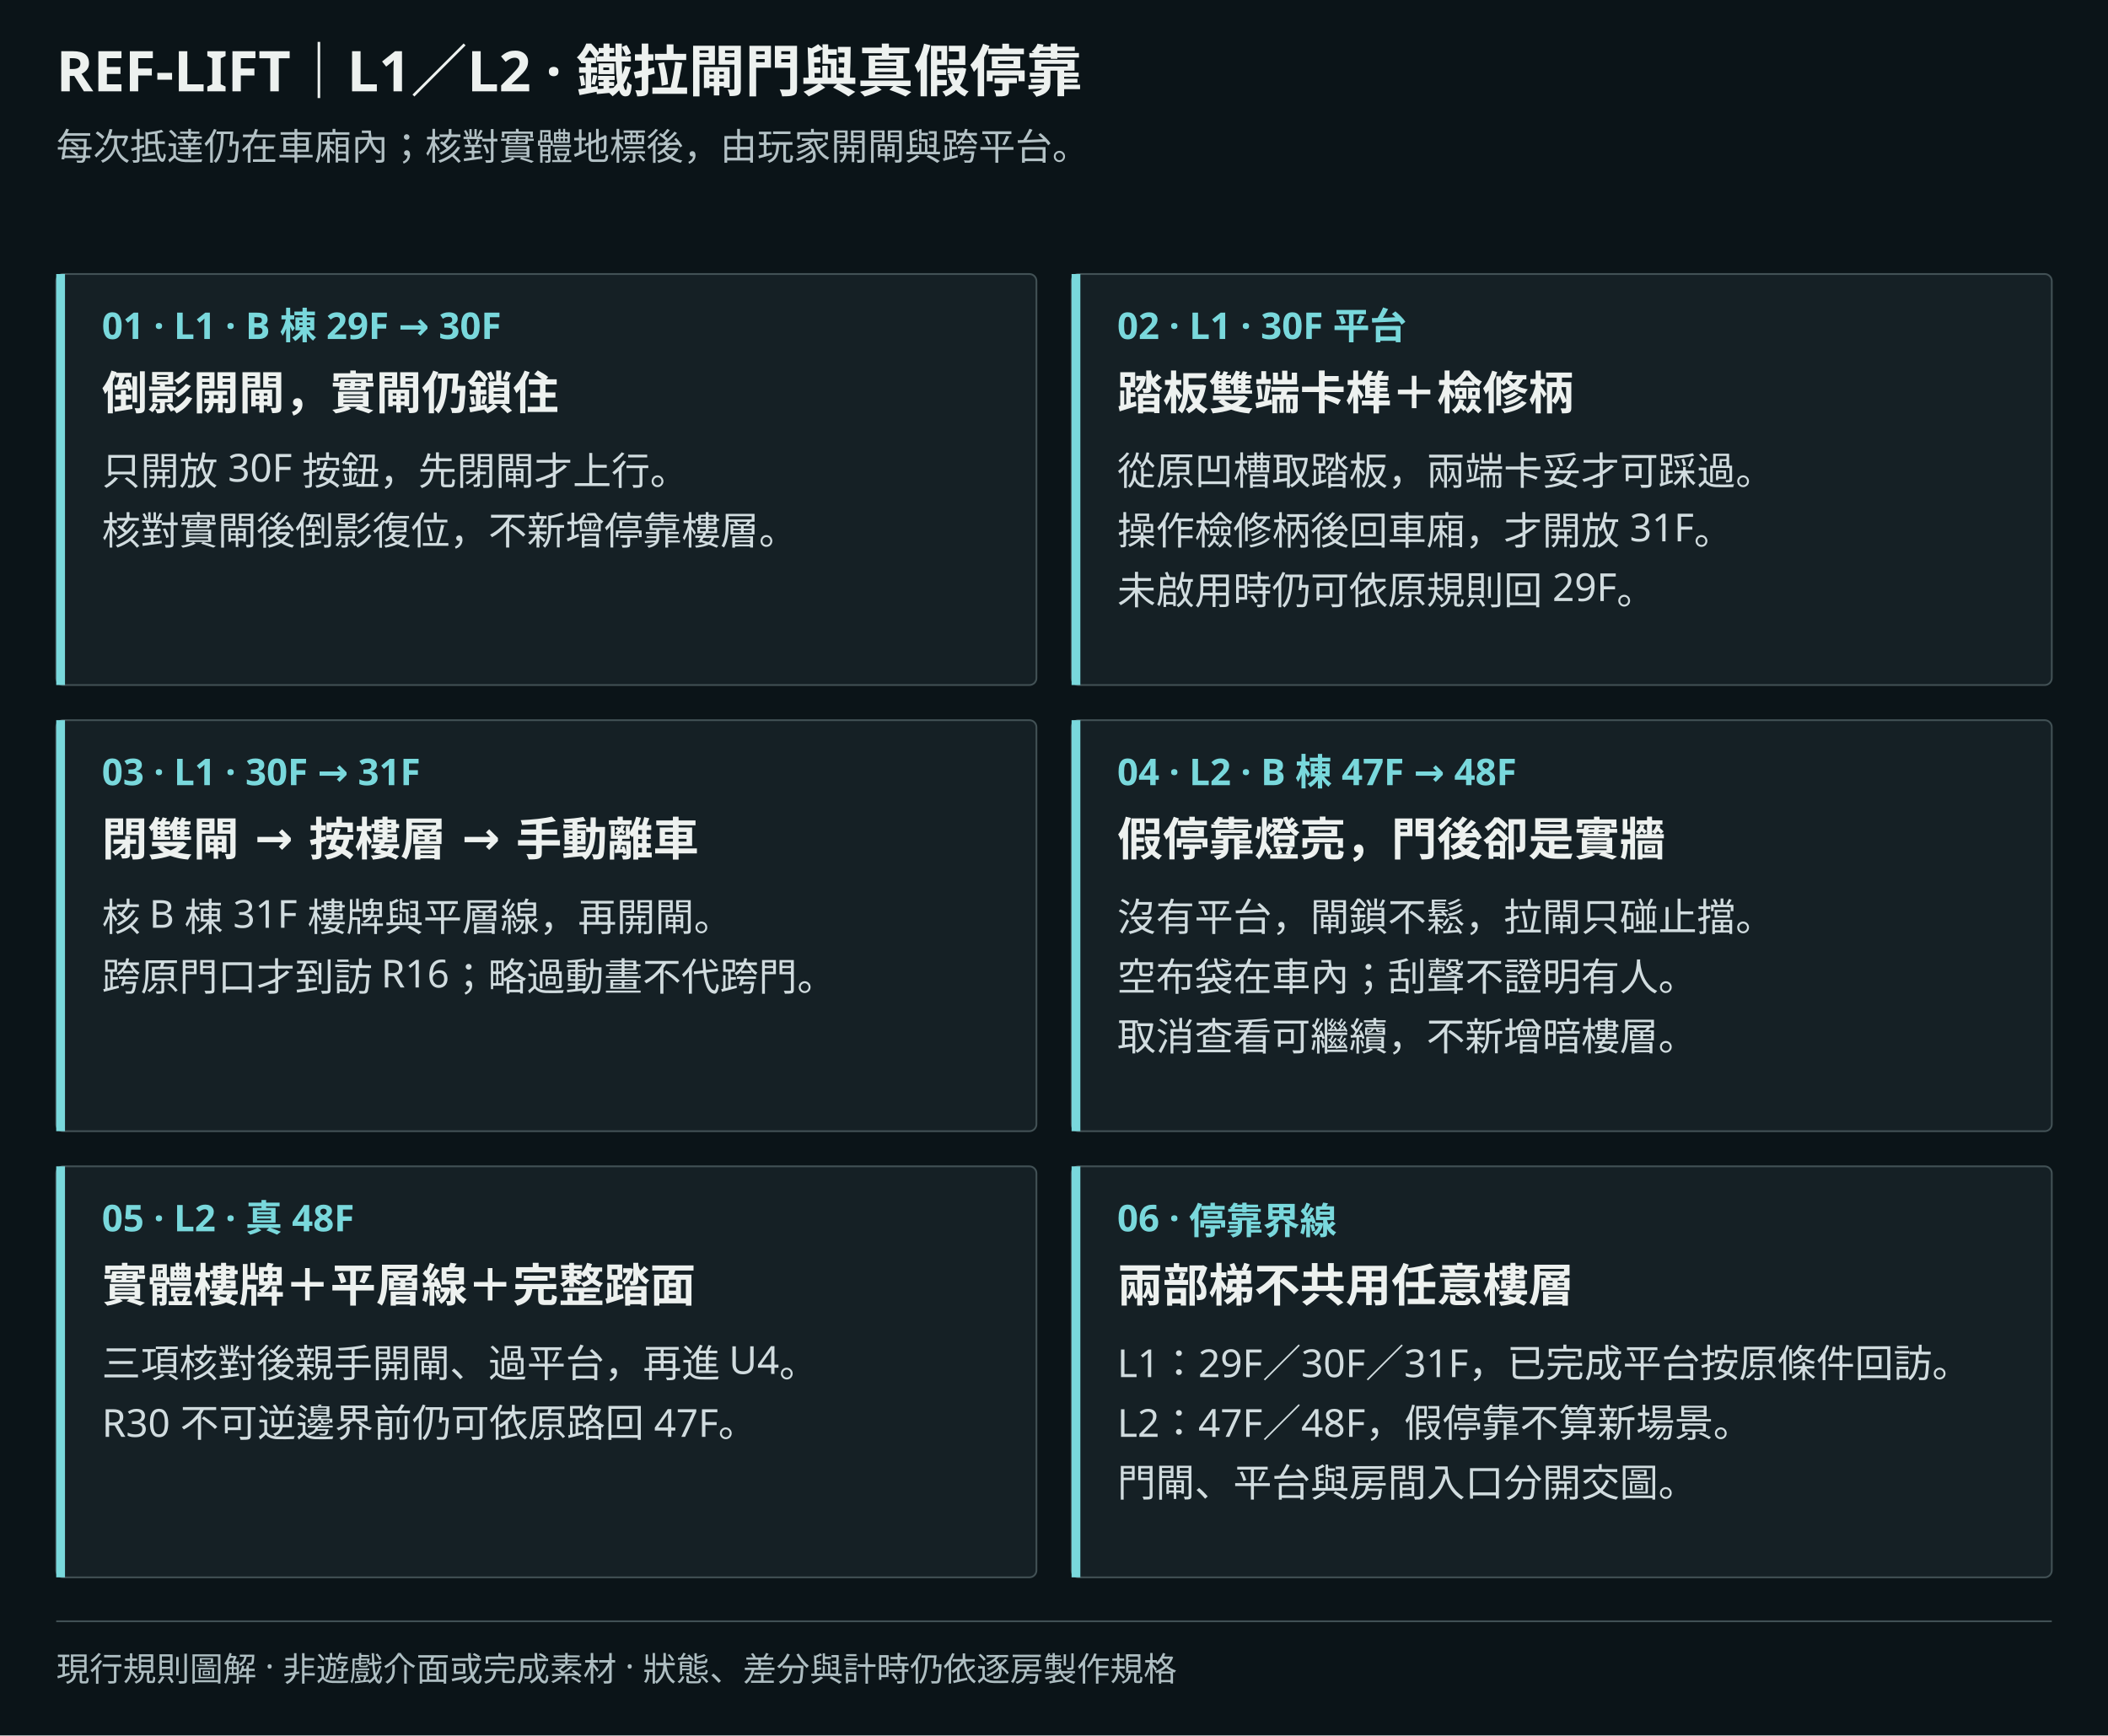
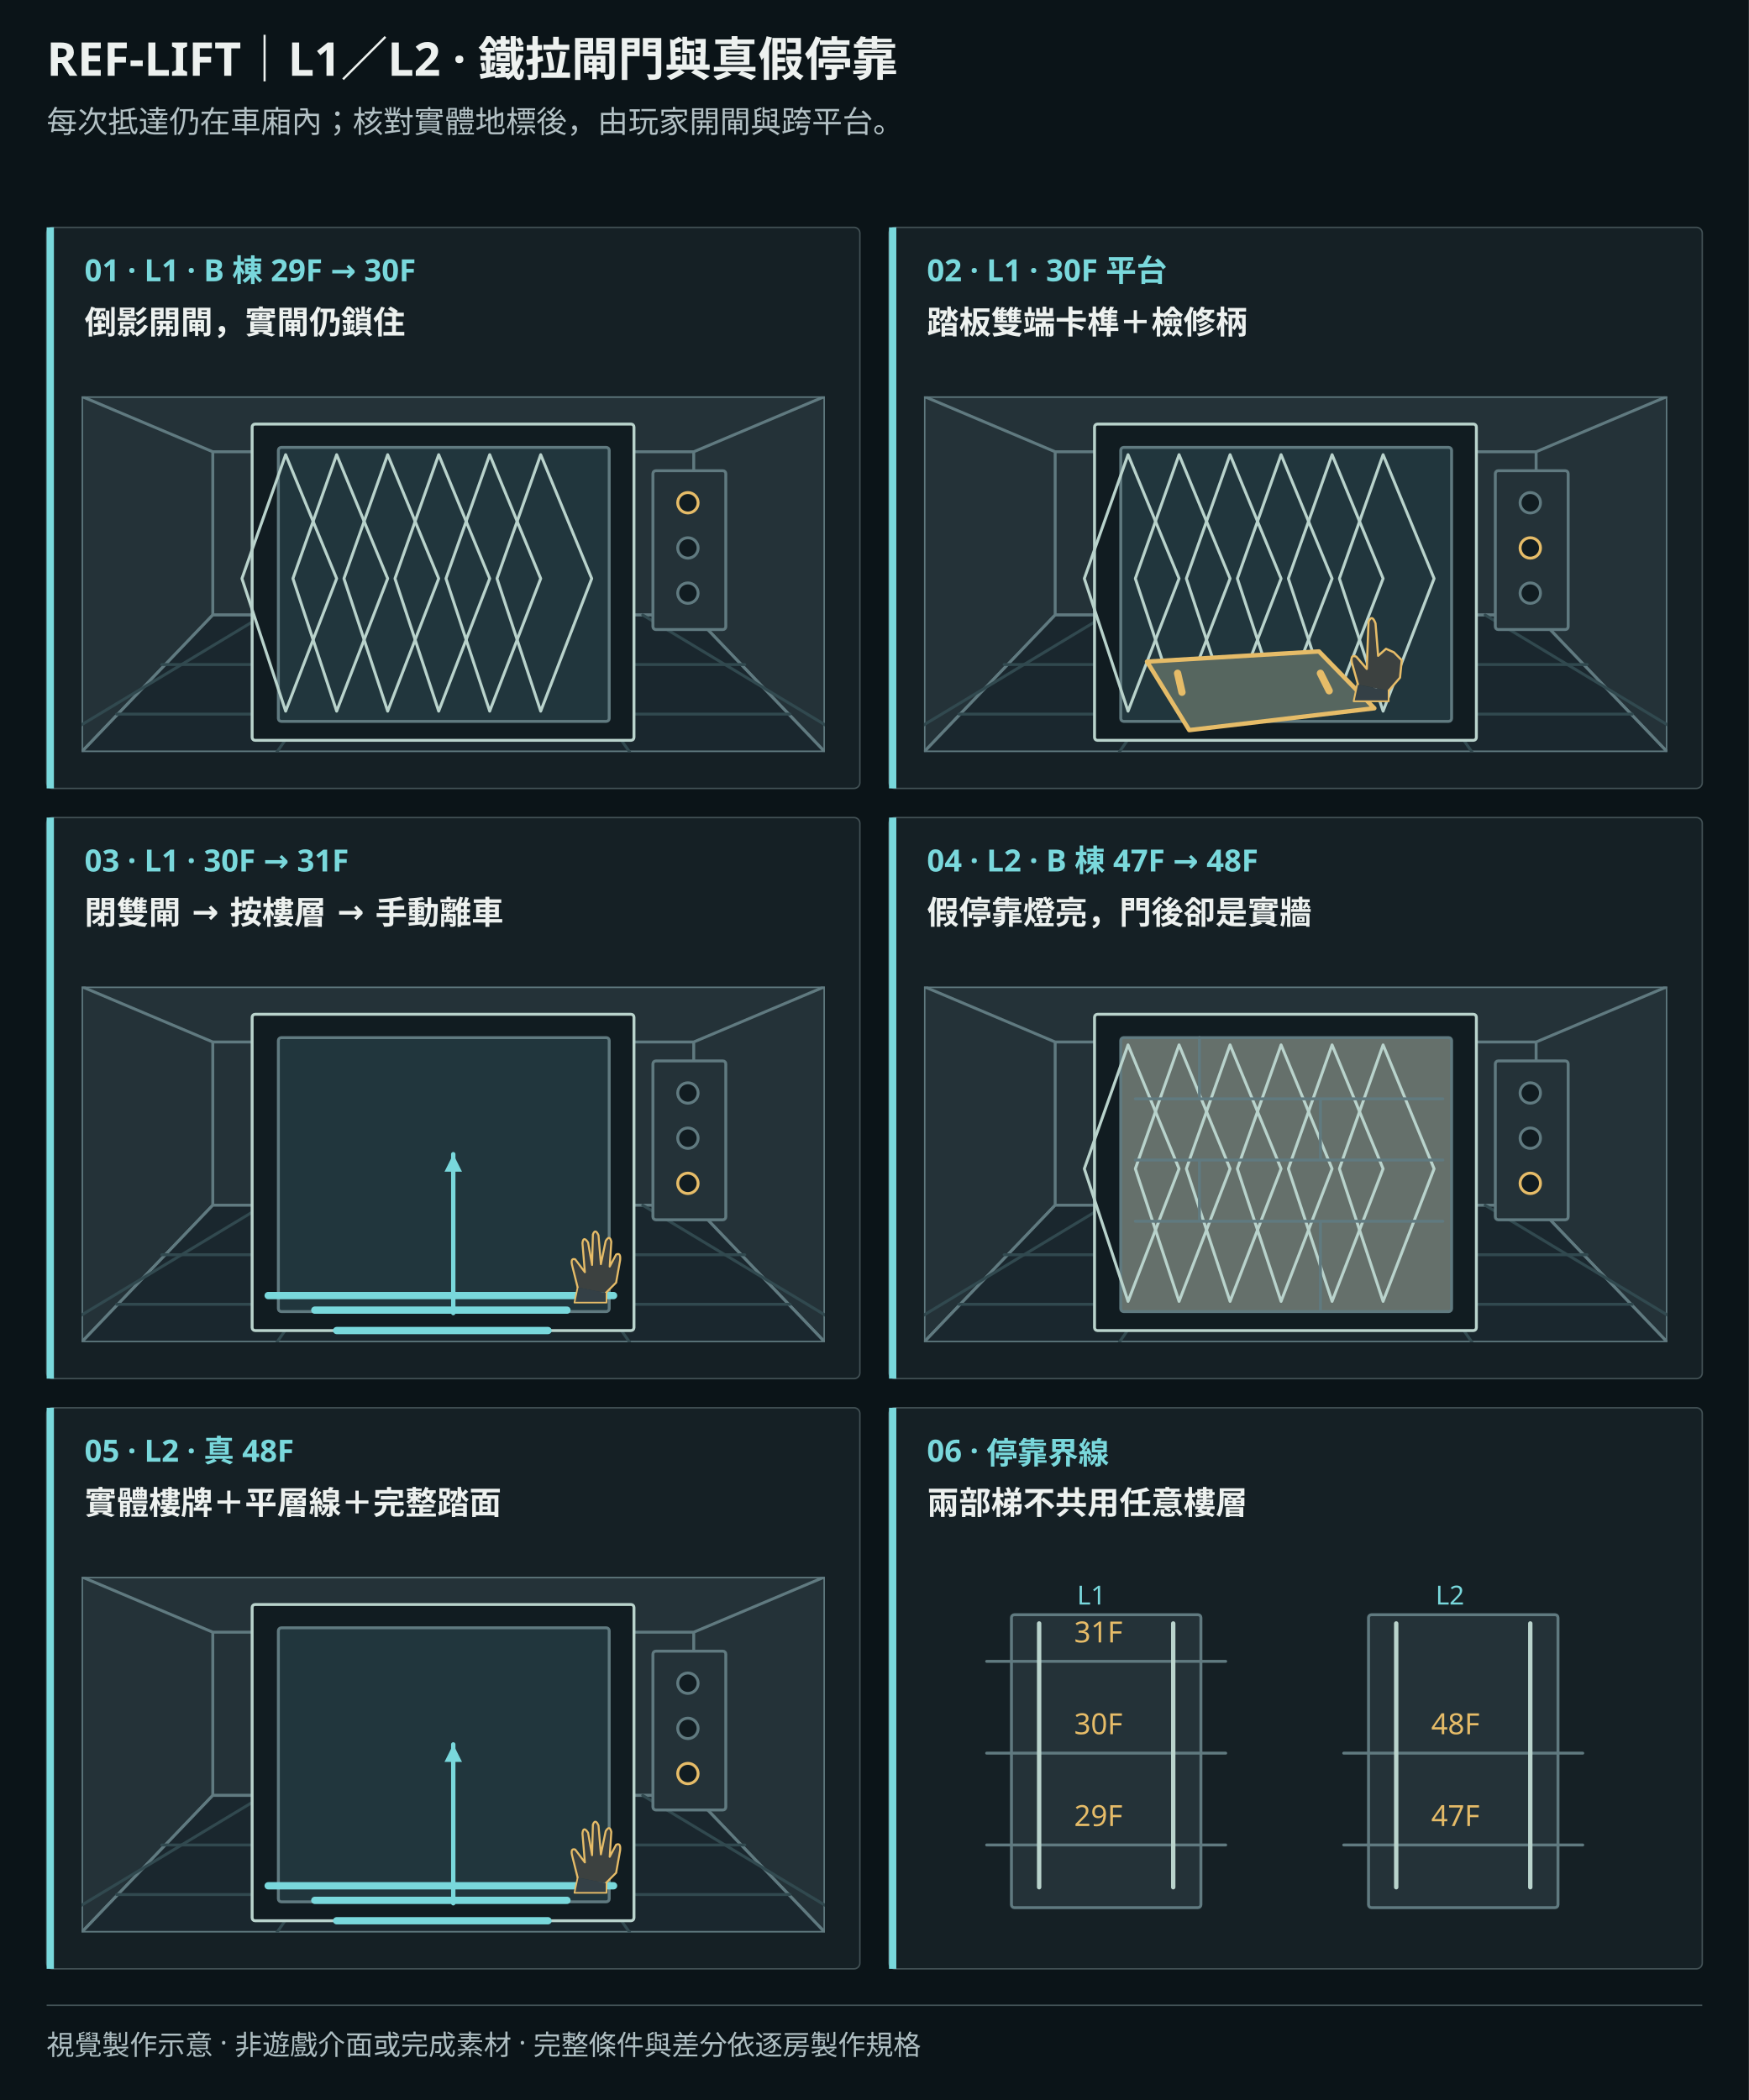
- <svg xmlns="http://www.w3.org/2000/svg" width="1200" height="988" viewBox="0 0 1200 988" role="img" aria-labelledby="title desc">
-   <style>text{font-family:"Microsoft JhengHei","Noto Sans TC",sans-serif;letter-spacing:0}.title{font-size:32px;font-weight:700;fill:#edf1ef}.subtitle{font-size:21px;fill:#b3c1c5}.phase{font-size:21px;font-weight:700}.panel-title{font-size:26px;font-weight:700;fill:#edf1ef}.body{font-size:22px;fill:#d1dcdf}.footer{font-size:19px;fill:#aebec2}</style>
-   <rect width="1200" height="988" fill="#0b1418" />
+ <svg xmlns="http://www.w3.org/2000/svg" width="1200" height="1441" viewBox="0 0 1200 1441" role="img" aria-labelledby="title desc" data-layout="visual-v1">
+   <defs>
+     <marker id="vis-arrow-teal" viewBox="0 0 10 10" refX="9" refY="5" markerWidth="5" markerHeight="5" orient="auto">
+       <path d="M1 1L9 5L1 9Z" fill="#79d8dc" />
+     </marker>
+     <marker id="vis-arrow-gold" viewBox="0 0 10 10" refX="9" refY="5" markerWidth="5" markerHeight="5" orient="auto">
+       <path d="M1 1L9 5L1 9Z" fill="#e6bc68" />
+     </marker>
+     <marker id="vis-arrow-red" viewBox="0 0 10 10" refX="9" refY="5" markerWidth="5" markerHeight="5" orient="auto">
+       <path d="M1 1L9 5L1 9Z" fill="#ffa18b" />
+     </marker>
+     <clipPath id="visual-ref-lift-0">
+       <rect width="510" height="244" />
+     </clipPath>
+     <clipPath id="visual-ref-lift-1">
+       <rect width="510" height="244" />
+     </clipPath>
+     <clipPath id="visual-ref-lift-2">
+       <rect width="510" height="244" />
+     </clipPath>
+     <clipPath id="visual-ref-lift-3">
+       <rect width="510" height="244" />
+     </clipPath>
+     <clipPath id="visual-ref-lift-4">
+       <rect width="510" height="244" />
+     </clipPath>
+     <clipPath id="visual-ref-lift-5">
+       <rect width="510" height="244" />
+     </clipPath>
+   </defs>
+   <style>text{font-family:"Microsoft JhengHei","Noto Sans TC",sans-serif;letter-spacing:0}.title{font-size:32px;font-weight:700;fill:#edf1ef}.subtitle{font-size:21px;fill:#b3c1c5}.phase{font-size:21px;font-weight:700}.panel-title{font-size:22px;font-weight:700;fill:#edf1ef}.footer{font-size:19px;fill:#aebec2}</style>
+   <rect width="1200" height="1441" fill="#0b1418" />
  <text class="title" x="32" y="52">REF-LIFT｜L1／L2 · 鐵拉閘門與真假停靠</text>
  <text class="subtitle" x="32" y="91">每次抵達仍在車廂內；核對實體地標後，由玩家開閘與跨平台。</text>
  <g data-panel="1">
-     <rect x="32" y="156" width="558" height="234" rx="4" fill="#152025" stroke="#425155" />
-     <rect x="32" y="156" width="5" height="234" fill="#79d8dc" />
+     <rect x="32" y="156" width="558" height="385" rx="4" fill="#152025" stroke="#425155" />
+     <rect x="32" y="156" width="5" height="385" fill="#79d8dc" />
    <text class="phase" x="58" y="193" fill="#79d8dc">01 · L1 · B 棟 29F → 30F</text>
-     <text class="panel-title" x="58" y="233">倒影開閘，實閘仍鎖住</text>
-     <text class="body" x="58" y="276">只開放 30F 按鈕，先閉閘才上行。</text>
-     <text class="body" x="58" y="310">核對實閘後倒影復位，不新增停靠樓層。</text>
+     <text class="panel-title" x="58" y="229">倒影開閘，實閘仍鎖住</text>
+     <g transform="translate(56 272)" clip-path="url(#visual-ref-lift-0)">
+       <g data-visual="REF-LIFT" data-step="1">
+         <rect x="0" y="0" width="510" height="244" rx="2" fill="#243238" stroke="#607a80" stroke-width="2" />
+         <path d="M0 0L90 38H420L510 0M90 38V150L0 244M420 38V150L510 244M90 150H420" fill="none" stroke="#607a80" stroke-width="2" stroke-linecap="round" stroke-linejoin="round" />
+         <path d="M0 244L90 150H420L510 244Z" fill="#1a272e" stroke="#607a80" stroke-width="2" stroke-linecap="round" stroke-linejoin="round" />
+         <path d="M125 150L-31 244" fill="none" stroke="#31494f" stroke-width="2" stroke-linecap="round" stroke-linejoin="round" />
+         <path d="M200 150L134 244" fill="none" stroke="#31494f" stroke-width="2" stroke-linecap="round" stroke-linejoin="round" />
+         <path d="M310 150L376 244" fill="none" stroke="#31494f" stroke-width="2" stroke-linecap="round" stroke-linejoin="round" />
+         <path d="M385 150L541 244" fill="none" stroke="#31494f" stroke-width="2" stroke-linecap="round" stroke-linejoin="round" />
+         <path d="M55 184H455M24 218H486" fill="none" stroke="#31494f" stroke-width="2" stroke-linecap="round" stroke-linejoin="round" />
+         <rect x="117" y="19" width="262" height="217" rx="2" fill="#111c21" stroke="#b9d3cc" stroke-width="2" />
+         <rect x="135" y="35" width="227" height="188" rx="2" fill="#21363d" stroke="#607a80" stroke-width="2" />
+         <path d="M140 40l35 85 -35 91m0 -176l-30 85 30 91" fill="none" stroke="#b9d3cc" stroke-width="2" stroke-linecap="round" stroke-linejoin="round" />
+         <path d="M175 40l35 85 -35 91m0 -176l-30 85 30 91" fill="none" stroke="#b9d3cc" stroke-width="2" stroke-linecap="round" stroke-linejoin="round" />
+         <path d="M210 40l35 85 -35 91m0 -176l-30 85 30 91" fill="none" stroke="#b9d3cc" stroke-width="2" stroke-linecap="round" stroke-linejoin="round" />
+         <path d="M245 40l35 85 -35 91m0 -176l-30 85 30 91" fill="none" stroke="#b9d3cc" stroke-width="2" stroke-linecap="round" stroke-linejoin="round" />
+         <path d="M280 40l35 85 -35 91m0 -176l-30 85 30 91" fill="none" stroke="#b9d3cc" stroke-width="2" stroke-linecap="round" stroke-linejoin="round" />
+         <path d="M315 40l35 85 -35 91m0 -176l-30 85 30 91" fill="none" stroke="#b9d3cc" stroke-width="2" stroke-linecap="round" stroke-linejoin="round" />
+         <rect x="392" y="51" width="50" height="109" rx="2" fill="#243238" stroke="#607a80" stroke-width="2" />
+         <ellipse cx="416" cy="73" rx="7" ry="7" fill="#111c21" stroke="#e6bc68" stroke-width="2" />
+         <ellipse cx="416" cy="104" rx="7" ry="7" fill="#111c21" stroke="#607a80" stroke-width="2" />
+         <ellipse cx="416" cy="135" rx="7" ry="7" fill="#111c21" stroke="#607a80" stroke-width="2" />
+       </g>
+     </g>
  </g>
  <g data-panel="2">
-     <rect x="610" y="156" width="558" height="234" rx="4" fill="#152025" stroke="#425155" />
-     <rect x="610" y="156" width="5" height="234" fill="#79d8dc" />
+     <rect x="610" y="156" width="558" height="385" rx="4" fill="#152025" stroke="#425155" />
+     <rect x="610" y="156" width="5" height="385" fill="#79d8dc" />
    <text class="phase" x="636" y="193" fill="#79d8dc">02 · L1 · 30F 平台</text>
-     <text class="panel-title" x="636" y="233">踏板雙端卡榫＋檢修柄</text>
-     <text class="body" x="636" y="276">從原凹槽取踏板，兩端卡妥才可踩過。</text>
-     <text class="body" x="636" y="310">操作檢修柄後回車廂，才開放 31F。</text>
-     <text class="body" x="636" y="344">未啟用時仍可依原規則回 29F。</text>
+     <text class="panel-title" x="636" y="229">踏板雙端卡榫＋檢修柄</text>
+     <g transform="translate(634 272)" clip-path="url(#visual-ref-lift-1)">
+       <g data-visual="REF-LIFT" data-step="2">
+         <rect x="0" y="0" width="510" height="244" rx="2" fill="#243238" stroke="#607a80" stroke-width="2" />
+         <path d="M0 0L90 38H420L510 0M90 38V150L0 244M420 38V150L510 244M90 150H420" fill="none" stroke="#607a80" stroke-width="2" stroke-linecap="round" stroke-linejoin="round" />
+         <path d="M0 244L90 150H420L510 244Z" fill="#1a272e" stroke="#607a80" stroke-width="2" stroke-linecap="round" stroke-linejoin="round" />
+         <path d="M125 150L-31 244" fill="none" stroke="#31494f" stroke-width="2" stroke-linecap="round" stroke-linejoin="round" />
+         <path d="M200 150L134 244" fill="none" stroke="#31494f" stroke-width="2" stroke-linecap="round" stroke-linejoin="round" />
+         <path d="M310 150L376 244" fill="none" stroke="#31494f" stroke-width="2" stroke-linecap="round" stroke-linejoin="round" />
+         <path d="M385 150L541 244" fill="none" stroke="#31494f" stroke-width="2" stroke-linecap="round" stroke-linejoin="round" />
+         <path d="M55 184H455M24 218H486" fill="none" stroke="#31494f" stroke-width="2" stroke-linecap="round" stroke-linejoin="round" />
+         <rect x="117" y="19" width="262" height="217" rx="2" fill="#111c21" stroke="#b9d3cc" stroke-width="2" />
+         <rect x="135" y="35" width="227" height="188" rx="2" fill="#21363d" stroke="#607a80" stroke-width="2" />
+         <path d="M140 40l35 85 -35 91m0 -176l-30 85 30 91" fill="none" stroke="#b9d3cc" stroke-width="2" stroke-linecap="round" stroke-linejoin="round" />
+         <path d="M175 40l35 85 -35 91m0 -176l-30 85 30 91" fill="none" stroke="#b9d3cc" stroke-width="2" stroke-linecap="round" stroke-linejoin="round" />
+         <path d="M210 40l35 85 -35 91m0 -176l-30 85 30 91" fill="none" stroke="#b9d3cc" stroke-width="2" stroke-linecap="round" stroke-linejoin="round" />
+         <path d="M245 40l35 85 -35 91m0 -176l-30 85 30 91" fill="none" stroke="#b9d3cc" stroke-width="2" stroke-linecap="round" stroke-linejoin="round" />
+         <path d="M280 40l35 85 -35 91m0 -176l-30 85 30 91" fill="none" stroke="#b9d3cc" stroke-width="2" stroke-linecap="round" stroke-linejoin="round" />
+         <path d="M315 40l35 85 -35 91m0 -176l-30 85 30 91" fill="none" stroke="#b9d3cc" stroke-width="2" stroke-linecap="round" stroke-linejoin="round" />
+         <rect x="392" y="51" width="50" height="109" rx="2" fill="#243238" stroke="#607a80" stroke-width="2" />
+         <ellipse cx="416" cy="73" rx="7" ry="7" fill="#111c21" stroke="#607a80" stroke-width="2" />
+         <ellipse cx="416" cy="104" rx="7" ry="7" fill="#111c21" stroke="#e6bc68" stroke-width="2" />
+         <ellipse cx="416" cy="135" rx="7" ry="7" fill="#111c21" stroke="#607a80" stroke-width="2" />
+         <path d="M153 182L271 175L309 214L182 229Z" fill="#56665f" stroke="#e6bc68" stroke-width="3" stroke-linecap="round" stroke-linejoin="round" />
+         <path d="M174 190l3 13m95 -13l6 12" fill="none" stroke="#e6bc68" stroke-width="5" stroke-linecap="round" stroke-linejoin="round" />
+         <g transform="translate(311 169) scale(0.6)">
+           <path d="M-22 48L-29 23Q-31 13-24 16L-12 30L-10 -24Q-6 -33-2 -22L1 15L10 7L19 11L28 20L26 40L13 55" fill="#3c4140" stroke="#e6bc68" stroke-width="2.5" stroke-linecap="round" stroke-linejoin="round" />
+           <path d="M-23 48L-27 67H13L13 55" fill="#344046" stroke="#e6bc68" stroke-width="2" stroke-linecap="round" stroke-linejoin="round" />
+         </g>
+       </g>
+     </g>
  </g>
  <g data-panel="3">
-     <rect x="32" y="410" width="558" height="234" rx="4" fill="#152025" stroke="#425155" />
-     <rect x="32" y="410" width="5" height="234" fill="#79d8dc" />
-     <text class="phase" x="58" y="447" fill="#79d8dc">03 · L1 · 30F → 31F</text>
-     <text class="panel-title" x="58" y="487">閉雙閘 → 按樓層 → 手動離車</text>
-     <text class="body" x="58" y="530">核 B 棟 31F 樓牌與平層線，再開閘。</text>
-     <text class="body" x="58" y="564">跨原門口才到訪 R16；略過動畫不代跨門。</text>
+     <rect x="32" y="561" width="558" height="385" rx="4" fill="#152025" stroke="#425155" />
+     <rect x="32" y="561" width="5" height="385" fill="#79d8dc" />
+     <text class="phase" x="58" y="598" fill="#79d8dc">03 · L1 · 30F → 31F</text>
+     <text class="panel-title" x="58" y="634">閉雙閘 → 按樓層 → 手動離車</text>
+     <g transform="translate(56 677)" clip-path="url(#visual-ref-lift-2)">
+       <g data-visual="REF-LIFT" data-step="3">
+         <rect x="0" y="0" width="510" height="244" rx="2" fill="#243238" stroke="#607a80" stroke-width="2" />
+         <path d="M0 0L90 38H420L510 0M90 38V150L0 244M420 38V150L510 244M90 150H420" fill="none" stroke="#607a80" stroke-width="2" stroke-linecap="round" stroke-linejoin="round" />
+         <path d="M0 244L90 150H420L510 244Z" fill="#1a272e" stroke="#607a80" stroke-width="2" stroke-linecap="round" stroke-linejoin="round" />
+         <path d="M125 150L-31 244" fill="none" stroke="#31494f" stroke-width="2" stroke-linecap="round" stroke-linejoin="round" />
+         <path d="M200 150L134 244" fill="none" stroke="#31494f" stroke-width="2" stroke-linecap="round" stroke-linejoin="round" />
+         <path d="M310 150L376 244" fill="none" stroke="#31494f" stroke-width="2" stroke-linecap="round" stroke-linejoin="round" />
+         <path d="M385 150L541 244" fill="none" stroke="#31494f" stroke-width="2" stroke-linecap="round" stroke-linejoin="round" />
+         <path d="M55 184H455M24 218H486" fill="none" stroke="#31494f" stroke-width="2" stroke-linecap="round" stroke-linejoin="round" />
+         <rect x="117" y="19" width="262" height="217" rx="2" fill="#111c21" stroke="#b9d3cc" stroke-width="2" />
+         <rect x="135" y="35" width="227" height="188" rx="2" fill="#21363d" stroke="#607a80" stroke-width="2" />
+         <rect x="392" y="51" width="50" height="109" rx="2" fill="#243238" stroke="#607a80" stroke-width="2" />
+         <ellipse cx="416" cy="73" rx="7" ry="7" fill="#111c21" stroke="#607a80" stroke-width="2" />
+         <ellipse cx="416" cy="104" rx="7" ry="7" fill="#111c21" stroke="#607a80" stroke-width="2" />
+         <ellipse cx="416" cy="135" rx="7" ry="7" fill="#111c21" stroke="#e6bc68" stroke-width="2" />
+         <path d="M128 212H365M160 222H333M175 236H320" fill="none" stroke="#79d8dc" stroke-width="5" stroke-linecap="round" stroke-linejoin="round" />
+         <path d="M255 224V115" fill="none" stroke="#79d8dc" stroke-width="3" stroke-linecap="round" stroke-linejoin="round" marker-end="url(#vis-arrow-teal)" />
+         <g transform="translate(353 180) scale(0.55)">
+           <path d="M-23 48L-30 20Q-32 11-26 13L-14 29L-17 -7Q-16 -17-10 -8L-5 20L-4 -18Q-1 -26 3 -17L6 19L12 -10Q17 -18 19 -9L17 22L25 7Q31 4 30 14L25 42L12 55" fill="#3c4140" stroke="#e6bc68" stroke-width="2.5" stroke-linecap="round" stroke-linejoin="round" />
+           <path d="M-23 48L-27 67H13L13 55" fill="#344046" stroke="#e6bc68" stroke-width="2" stroke-linecap="round" stroke-linejoin="round" />
+         </g>
+       </g>
+     </g>
  </g>
  <g data-panel="4">
-     <rect x="610" y="410" width="558" height="234" rx="4" fill="#152025" stroke="#425155" />
-     <rect x="610" y="410" width="5" height="234" fill="#79d8dc" />
-     <text class="phase" x="636" y="447" fill="#79d8dc">04 · L2 · B 棟 47F → 48F</text>
-     <text class="panel-title" x="636" y="487">假停靠燈亮，門後卻是實牆</text>
-     <text class="body" x="636" y="530">沒有平台，閘鎖不鬆，拉閘只碰止擋。</text>
-     <text class="body" x="636" y="564">空布袋在車內；刮聲不證明有人。</text>
-     <text class="body" x="636" y="598">取消查看可繼續，不新增暗樓層。</text>
+     <rect x="610" y="561" width="558" height="385" rx="4" fill="#152025" stroke="#425155" />
+     <rect x="610" y="561" width="5" height="385" fill="#79d8dc" />
+     <text class="phase" x="636" y="598" fill="#79d8dc">04 · L2 · B 棟 47F → 48F</text>
+     <text class="panel-title" x="636" y="634">假停靠燈亮，門後卻是實牆</text>
+     <g transform="translate(634 677)" clip-path="url(#visual-ref-lift-3)">
+       <g data-visual="REF-LIFT" data-step="4">
+         <rect x="0" y="0" width="510" height="244" rx="2" fill="#243238" stroke="#607a80" stroke-width="2" />
+         <path d="M0 0L90 38H420L510 0M90 38V150L0 244M420 38V150L510 244M90 150H420" fill="none" stroke="#607a80" stroke-width="2" stroke-linecap="round" stroke-linejoin="round" />
+         <path d="M0 244L90 150H420L510 244Z" fill="#1a272e" stroke="#607a80" stroke-width="2" stroke-linecap="round" stroke-linejoin="round" />
+         <path d="M125 150L-31 244" fill="none" stroke="#31494f" stroke-width="2" stroke-linecap="round" stroke-linejoin="round" />
+         <path d="M200 150L134 244" fill="none" stroke="#31494f" stroke-width="2" stroke-linecap="round" stroke-linejoin="round" />
+         <path d="M310 150L376 244" fill="none" stroke="#31494f" stroke-width="2" stroke-linecap="round" stroke-linejoin="round" />
+         <path d="M385 150L541 244" fill="none" stroke="#31494f" stroke-width="2" stroke-linecap="round" stroke-linejoin="round" />
+         <path d="M55 184H455M24 218H486" fill="none" stroke="#31494f" stroke-width="2" stroke-linecap="round" stroke-linejoin="round" />
+         <rect x="117" y="19" width="262" height="217" rx="2" fill="#111c21" stroke="#b9d3cc" stroke-width="2" />
+         <rect x="135" y="35" width="227" height="188" rx="2" fill="#65706b" stroke="#607a80" stroke-width="2" />
+         <path d="M140 40l35 85 -35 91m0 -176l-30 85 30 91" fill="none" stroke="#b9d3cc" stroke-width="2" stroke-linecap="round" stroke-linejoin="round" />
+         <path d="M175 40l35 85 -35 91m0 -176l-30 85 30 91" fill="none" stroke="#b9d3cc" stroke-width="2" stroke-linecap="round" stroke-linejoin="round" />
+         <path d="M210 40l35 85 -35 91m0 -176l-30 85 30 91" fill="none" stroke="#b9d3cc" stroke-width="2" stroke-linecap="round" stroke-linejoin="round" />
+         <path d="M245 40l35 85 -35 91m0 -176l-30 85 30 91" fill="none" stroke="#b9d3cc" stroke-width="2" stroke-linecap="round" stroke-linejoin="round" />
+         <path d="M280 40l35 85 -35 91m0 -176l-30 85 30 91" fill="none" stroke="#b9d3cc" stroke-width="2" stroke-linecap="round" stroke-linejoin="round" />
+         <path d="M315 40l35 85 -35 91m0 -176l-30 85 30 91" fill="none" stroke="#b9d3cc" stroke-width="2" stroke-linecap="round" stroke-linejoin="round" />
+         <rect x="392" y="51" width="50" height="109" rx="2" fill="#243238" stroke="#607a80" stroke-width="2" />
+         <ellipse cx="416" cy="73" rx="7" ry="7" fill="#111c21" stroke="#607a80" stroke-width="2" />
+         <ellipse cx="416" cy="104" rx="7" ry="7" fill="#111c21" stroke="#607a80" stroke-width="2" />
+         <ellipse cx="416" cy="135" rx="7" ry="7" fill="#111c21" stroke="#e6bc68" stroke-width="2" />
+         <path d="M145 77h211m-211 42h211m-211 42h211M189 35v42m83 0v42m-83 0v42m83 0v61" fill="none" stroke="#607a80" stroke-width="2" stroke-linecap="round" stroke-linejoin="round" />
+       </g>
+     </g>
  </g>
  <g data-panel="5">
-     <rect x="32" y="664" width="558" height="234" rx="4" fill="#152025" stroke="#425155" />
-     <rect x="32" y="664" width="5" height="234" fill="#79d8dc" />
-     <text class="phase" x="58" y="701" fill="#79d8dc">05 · L2 · 真 48F</text>
-     <text class="panel-title" x="58" y="741">實體樓牌＋平層線＋完整踏面</text>
-     <text class="body" x="58" y="784">三項核對後親手開閘、過平台，再進 U4。</text>
-     <text class="body" x="58" y="818">R30 不可逆邊界前仍可依原路回 47F。</text>
+     <rect x="32" y="966" width="558" height="385" rx="4" fill="#152025" stroke="#425155" />
+     <rect x="32" y="966" width="5" height="385" fill="#79d8dc" />
+     <text class="phase" x="58" y="1003" fill="#79d8dc">05 · L2 · 真 48F</text>
+     <text class="panel-title" x="58" y="1039">實體樓牌＋平層線＋完整踏面</text>
+     <g transform="translate(56 1082)" clip-path="url(#visual-ref-lift-4)">
+       <g data-visual="REF-LIFT" data-step="5">
+         <rect x="0" y="0" width="510" height="244" rx="2" fill="#243238" stroke="#607a80" stroke-width="2" />
+         <path d="M0 0L90 38H420L510 0M90 38V150L0 244M420 38V150L510 244M90 150H420" fill="none" stroke="#607a80" stroke-width="2" stroke-linecap="round" stroke-linejoin="round" />
+         <path d="M0 244L90 150H420L510 244Z" fill="#1a272e" stroke="#607a80" stroke-width="2" stroke-linecap="round" stroke-linejoin="round" />
+         <path d="M125 150L-31 244" fill="none" stroke="#31494f" stroke-width="2" stroke-linecap="round" stroke-linejoin="round" />
+         <path d="M200 150L134 244" fill="none" stroke="#31494f" stroke-width="2" stroke-linecap="round" stroke-linejoin="round" />
+         <path d="M310 150L376 244" fill="none" stroke="#31494f" stroke-width="2" stroke-linecap="round" stroke-linejoin="round" />
+         <path d="M385 150L541 244" fill="none" stroke="#31494f" stroke-width="2" stroke-linecap="round" stroke-linejoin="round" />
+         <path d="M55 184H455M24 218H486" fill="none" stroke="#31494f" stroke-width="2" stroke-linecap="round" stroke-linejoin="round" />
+         <rect x="117" y="19" width="262" height="217" rx="2" fill="#111c21" stroke="#b9d3cc" stroke-width="2" />
+         <rect x="135" y="35" width="227" height="188" rx="2" fill="#21363d" stroke="#607a80" stroke-width="2" />
+         <rect x="392" y="51" width="50" height="109" rx="2" fill="#243238" stroke="#607a80" stroke-width="2" />
+         <ellipse cx="416" cy="73" rx="7" ry="7" fill="#111c21" stroke="#607a80" stroke-width="2" />
+         <ellipse cx="416" cy="104" rx="7" ry="7" fill="#111c21" stroke="#607a80" stroke-width="2" />
+         <ellipse cx="416" cy="135" rx="7" ry="7" fill="#111c21" stroke="#e6bc68" stroke-width="2" />
+         <path d="M128 212H365M160 222H333M175 236H320" fill="none" stroke="#79d8dc" stroke-width="5" stroke-linecap="round" stroke-linejoin="round" />
+         <path d="M255 224V115" fill="none" stroke="#79d8dc" stroke-width="3" stroke-linecap="round" stroke-linejoin="round" marker-end="url(#vis-arrow-teal)" />
+         <g transform="translate(353 180) scale(0.55)">
+           <path d="M-23 48L-30 20Q-32 11-26 13L-14 29L-17 -7Q-16 -17-10 -8L-5 20L-4 -18Q-1 -26 3 -17L6 19L12 -10Q17 -18 19 -9L17 22L25 7Q31 4 30 14L25 42L12 55" fill="#3c4140" stroke="#e6bc68" stroke-width="2.5" stroke-linecap="round" stroke-linejoin="round" />
+           <path d="M-23 48L-27 67H13L13 55" fill="#344046" stroke="#e6bc68" stroke-width="2" stroke-linecap="round" stroke-linejoin="round" />
+         </g>
+       </g>
+     </g>
  </g>
  <g data-panel="6">
-     <rect x="610" y="664" width="558" height="234" rx="4" fill="#152025" stroke="#425155" />
-     <rect x="610" y="664" width="5" height="234" fill="#79d8dc" />
-     <text class="phase" x="636" y="701" fill="#79d8dc">06 · 停靠界線</text>
-     <text class="panel-title" x="636" y="741">兩部梯不共用任意樓層</text>
-     <text class="body" x="636" y="784">L1：29F／30F／31F，已完成平台按原條件回訪。</text>
-     <text class="body" x="636" y="818">L2：47F／48F，假停靠不算新場景。</text>
-     <text class="body" x="636" y="852">門閘、平台與房間入口分開交圖。</text>
-   </g>
-   <path d="M32 923H1168" stroke="#425155" />
-   <text class="footer" x="32" y="957">現行規則圖解 · 非遊戲介面或完成素材 · 狀態、差分與計時仍依逐房製作規格</text>
+     <rect x="610" y="966" width="558" height="385" rx="4" fill="#152025" stroke="#425155" />
+     <rect x="610" y="966" width="5" height="385" fill="#79d8dc" />
+     <text class="phase" x="636" y="1003" fill="#79d8dc">06 · 停靠界線</text>
+     <text class="panel-title" x="636" y="1039">兩部梯不共用任意樓層</text>
+     <g transform="translate(634 1082)" clip-path="url(#visual-ref-lift-5)">
+       <g data-visual="REF-LIFT" data-step="6">
+         <rect x="60" y="26" width="130" height="201" rx="2" fill="#243238" stroke="#607a80" stroke-width="2" />
+         <rect x="305" y="26" width="130" height="201" rx="2" fill="#243238" stroke="#607a80" stroke-width="2" />
+         <path d="M43 184h164" fill="none" stroke="#607a80" stroke-width="2" stroke-linecap="round" stroke-linejoin="round" />
+         <text x="103" y="171" fill="#e6bc68" font-size="20" font-weight="500">29F</text>
+         <path d="M43 121h164" fill="none" stroke="#607a80" stroke-width="2" stroke-linecap="round" stroke-linejoin="round" />
+         <text x="103" y="108" fill="#e6bc68" font-size="20" font-weight="500">30F</text>
+         <path d="M43 58h164" fill="none" stroke="#607a80" stroke-width="2" stroke-linecap="round" stroke-linejoin="round" />
+         <text x="103" y="45" fill="#e6bc68" font-size="20" font-weight="500">31F</text>
+         <path d="M79 32V213M171 32V213" fill="none" stroke="#b9d3cc" stroke-width="3" stroke-linecap="round" stroke-linejoin="round" />
+         <path d="M288 184h164" fill="none" stroke="#607a80" stroke-width="2" stroke-linecap="round" stroke-linejoin="round" />
+         <text x="348" y="171" fill="#e6bc68" font-size="20" font-weight="500">47F</text>
+         <path d="M288 121h164" fill="none" stroke="#607a80" stroke-width="2" stroke-linecap="round" stroke-linejoin="round" />
+         <text x="348" y="108" fill="#e6bc68" font-size="20" font-weight="500">48F</text>
+         <path d="M324 32V213M416 32V213" fill="none" stroke="#b9d3cc" stroke-width="3" stroke-linecap="round" stroke-linejoin="round" />
+         <text x="105" y="19" fill="#79d8dc" font-size="18" font-weight="500">L1</text>
+         <text x="351" y="19" fill="#79d8dc" font-size="18" font-weight="500">L2</text>
+       </g>
+     </g>
+   </g>
+   <path d="M32 1376H1168" stroke="#425155" />
+   <text class="footer" x="32" y="1410">視覺製作示意 · 非遊戲介面或完成素材 · 完整條件與差分依逐房製作規格</text>
</svg>
